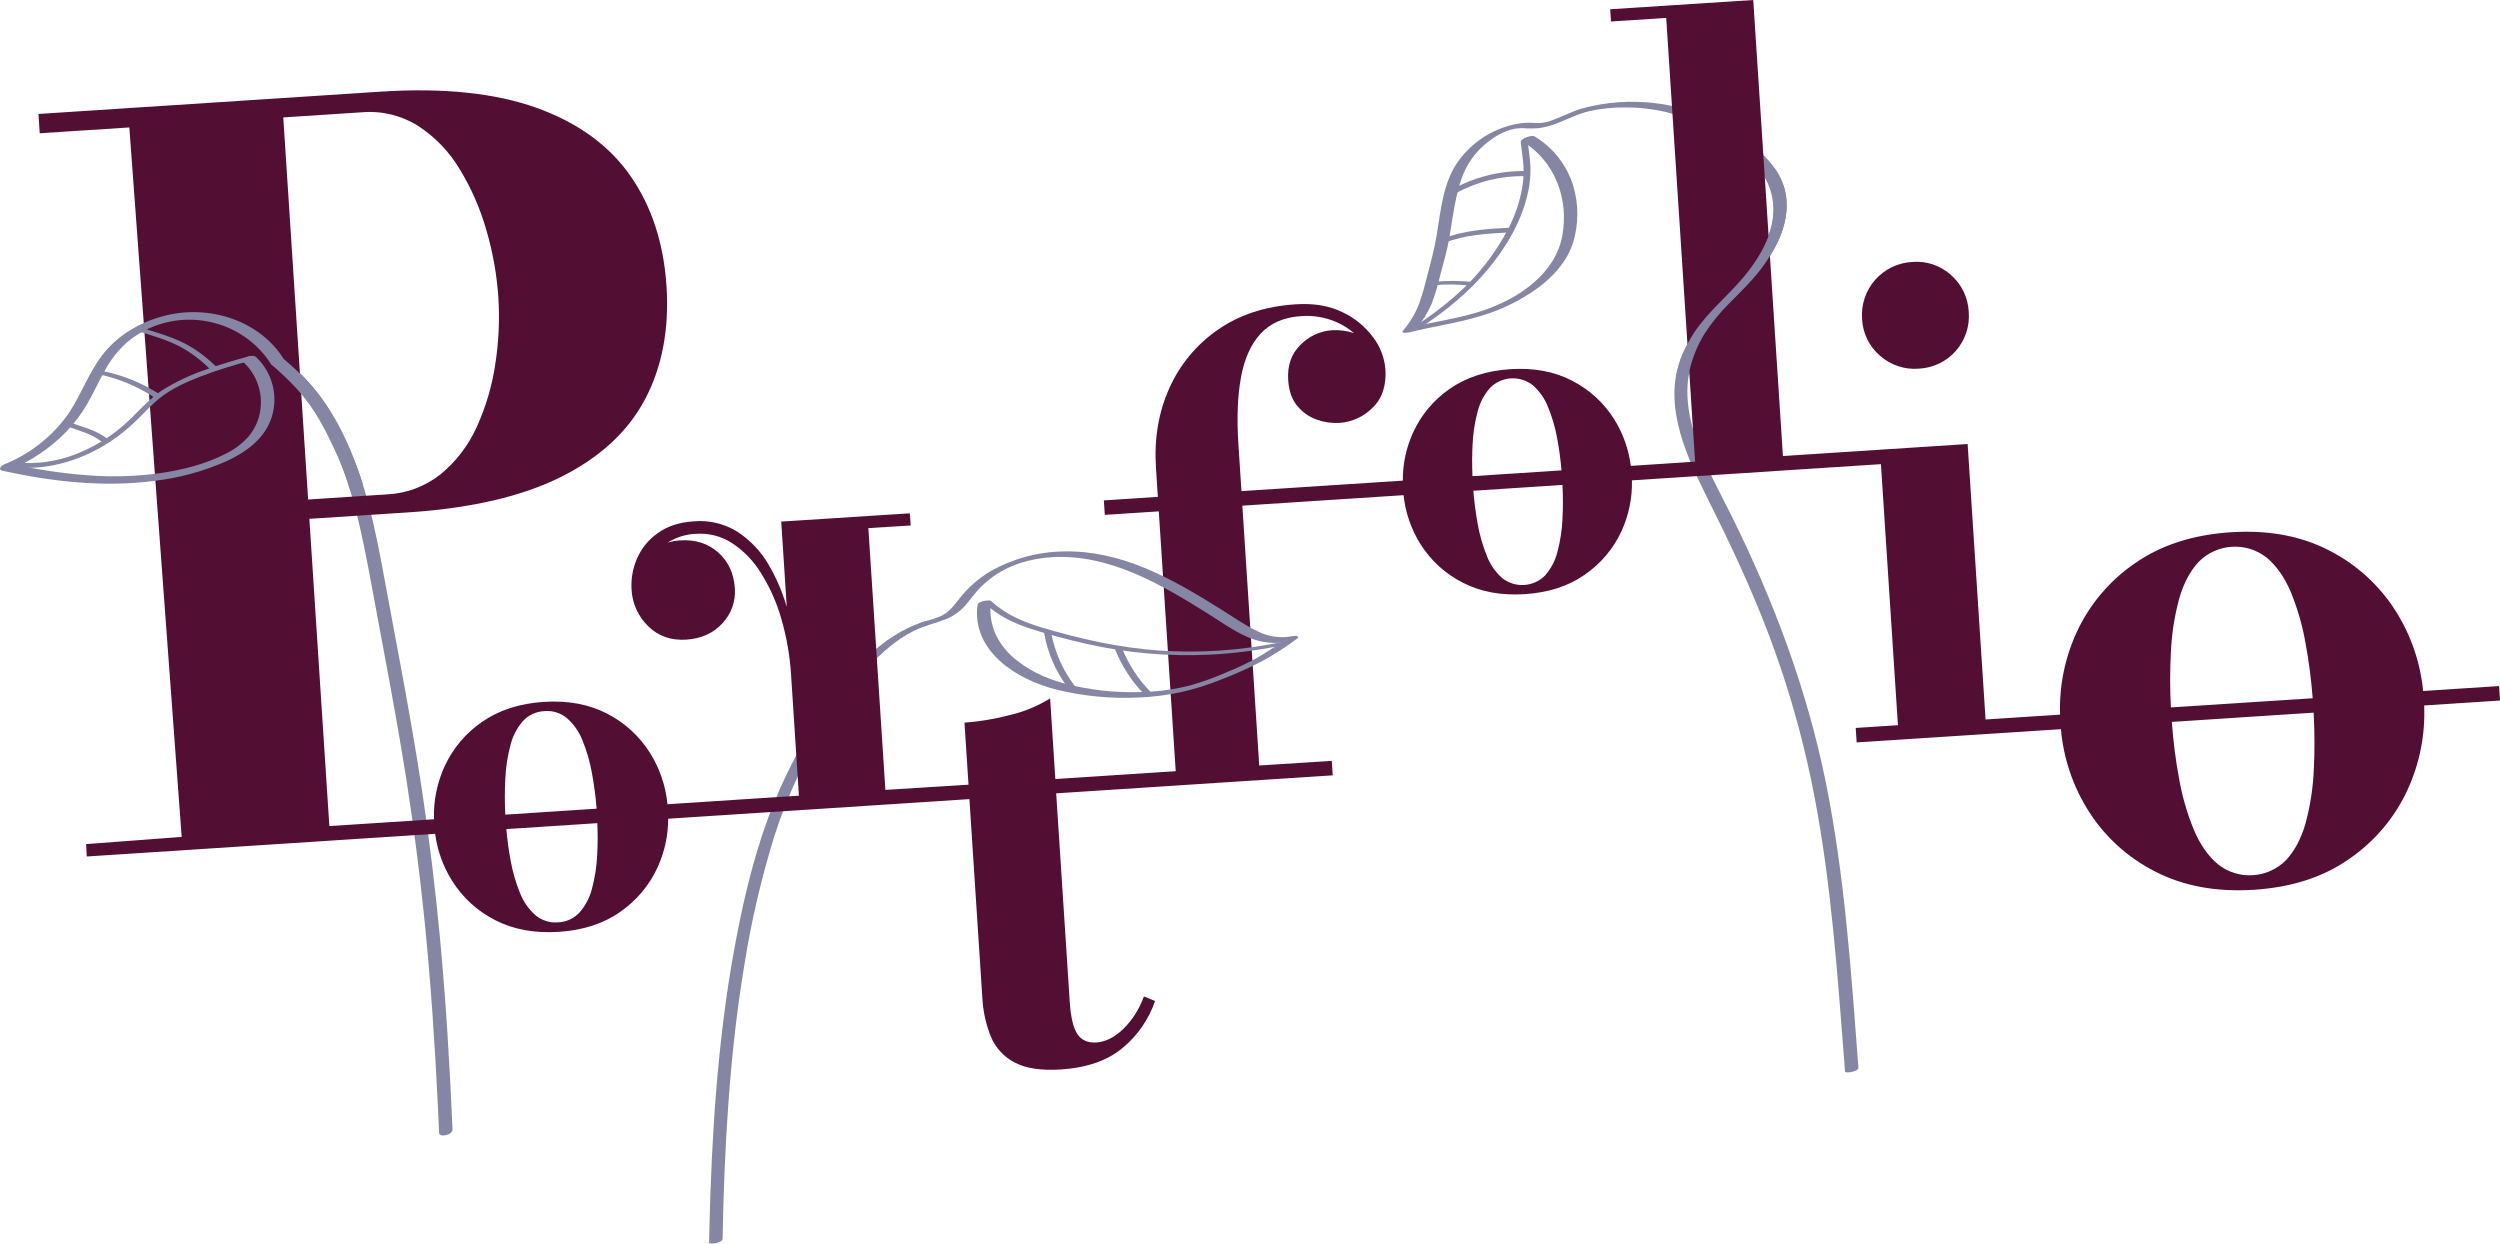
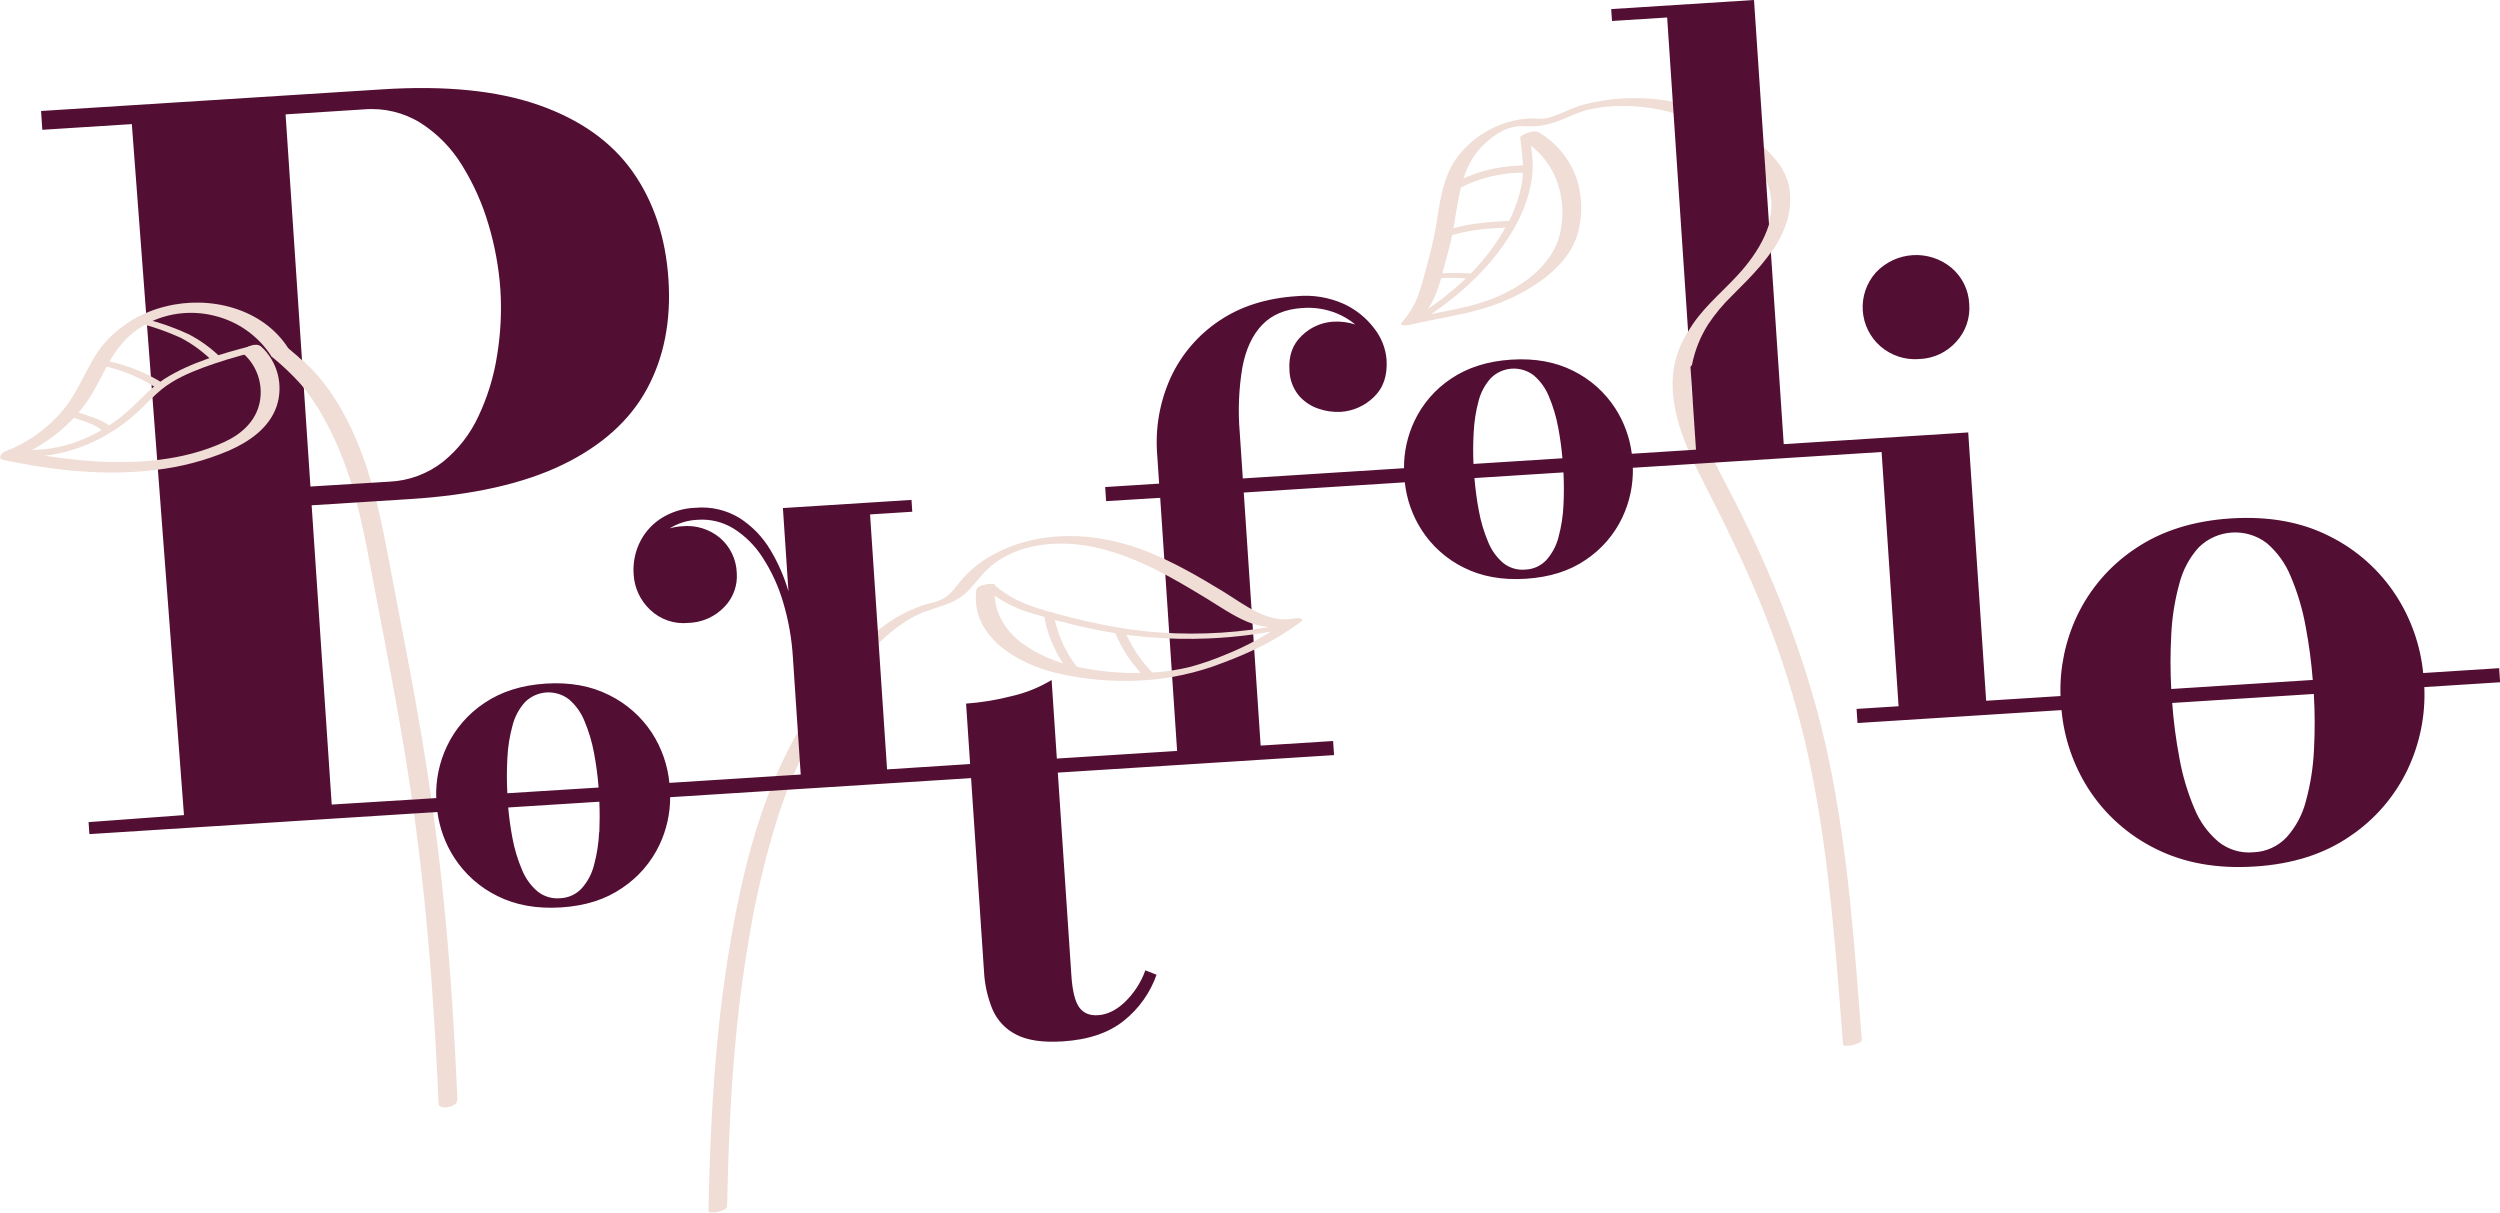
- <svg xmlns="http://www.w3.org/2000/svg" viewBox="0 0 1079.98 537.25">
+ <svg xmlns="http://www.w3.org/2000/svg" viewBox="0 0 773.34 375.05">
  <defs>
-     <style>.cls-1{fill:#8486a3;}.cls-2{fill:#530e33;}</style>
+     <style>.cls-1{fill:#efddd6;}.cls-2{fill:#530e33;}</style>
  </defs>
  <g id="Calque_2" data-name="Calque 2">
    <g id="Ordinateur">
-       <path class="cls-1" d="M196,487.83c-1.18-27.65-2.85-55.28-5.43-82.83q-3-31.81-7.72-63.43c-2.79-18.46-6.07-36.84-9.48-55.19-1.73-9.34-3.49-18.67-5.22-28-2.07-11.15-4-22.32-6.6-33.35-5.52-23.25-14.13-47.27-31.78-64.17a83.15,83.15,0,0,0-6.78-5.79c-1.73-1.34-7,1.18-4.54,3.05,19.38,14.94,29.35,38.27,35.5,61.3,3,11.38,5.16,23,7.3,34.54,1.72,9.38,3.49,18.76,5.24,28.14,3.4,18.23,6.73,36.47,9.6,54.79q4.8,30.63,7.9,61.5c2.65,26.39,4.42,52.87,5.69,79.36q.27,5.82.52,11.64c.1,2.2,5.91.95,5.8-1.55Z" transform="translate(-0.52)" />
-       <path class="cls-1" d="M803.35,461.29c-3.13-41.18-5.88-82.64-14.07-123.2-8.13-40.18-22.51-78.49-40.7-115.16-10-20.14-24.63-44-17-67.28,6.85-20.84,28.37-32.15,37.3-51.88,4.46-9.85,5.14-21-1.06-30.25a48.27,48.27,0,0,0-10.23-10.64A102.87,102.87,0,0,0,745,54.13c-17.88-10.3-40.57-12.74-60.42-7.44-5.21,1.39-9.86,4.12-15,5.78a18.12,18.12,0,0,1-7,.58,30.16,30.16,0,0,0-7.7.65,40.54,40.54,0,0,0-24.26,15.74c-6.72,9.24-7.67,21.31-9.48,32.24-1,5.91-2.51,11.6-4.05,17.38a123.32,123.32,0,0,1-3.62,12.41,40.46,40.46,0,0,1-6.86,11.39c-1.19,1.42,2.37.81,2.86.68,10.35-2.61,21-4,31.18-7.18a81,81,0,0,0,24.53-12.2c6.56-4.92,12.32-11.34,14.87-19.27a42.37,42.37,0,0,0,.06-24.71A37.87,37.87,0,0,0,663.59,59c-1-.61-2.75,0-3.73.32-.3.11-2.6,1.12-1.73,1.66,14.14,8.66,20.27,25,17.26,41-3.09,16.44-18.91,26.92-33.71,32-10.57,3.64-21.79,4.93-32.6,7.66l2.87.68a42.58,42.58,0,0,0,7-11,93.06,93.06,0,0,0,3.66-12.13c1.44-5.44,3-10.8,4-16.35,1-5.9,1.75-11.85,3.06-17.7,1.19-5.33,2.76-10.66,5.77-15.27a36,36,0,0,1,10.2-10.26c3.8-2.52,8.11-4.37,12.73-4.26a43.17,43.17,0,0,0,7,0,36.11,36.11,0,0,0,8.1-2.2c4.67-1.81,9-4.13,14-5.22a68.14,68.14,0,0,1,15.4-1.51,73.14,73.14,0,0,1,43.68,14.21A79.73,79.73,0,0,1,757.87,70c7.74,8,10.65,18.35,7.48,29.09-6.2,21-26.81,32.24-36.64,51-11.21,21.41-.78,44.75,9.08,64.45,9.78,19.54,19.13,39.22,26.85,59.68a420.31,420.31,0,0,1,16.52,54.65c8.78,38.43,12.05,77.85,15.09,117.07q.66,8.46,1.3,16.93c.08,1,5.92,0,5.8-1.56Z" transform="translate(-0.52)" />
-       <path class="cls-1" d="M312.67,535.28c.36-19.46,1.08-38.92,2.48-58.33,1.42-19.85,3.55-39.66,6.8-59.29A397.86,397.86,0,0,1,335.1,361a214.74,214.74,0,0,1,24.24-51.16,167.25,167.25,0,0,1,16.29-21.61c5.65-6.21,12.09-11.93,19.65-15.69a44.77,44.77,0,0,1,5.59-2.32c.53-.19,2.39-.91,1.72-1.71s-3.08.07-3.75.3c-17.08,5.83-29.42,19.58-39.65,33.86a214.75,214.75,0,0,0-26.91,50.86c-6.74,18.36-11.13,37.66-14.63,56.87-3.6,19.75-6,39.71-7.65,59.71-1.64,19.8-2.51,39.66-3,59.52q-.09,3.58-.15,7.17c0,1,5.76.18,5.79-1.55Z" transform="translate(-0.52)" />
-       <path class="cls-2" d="M1047.3,298.51a78.94,78.94,0,0,0-11.69-34.29,73.4,73.4,0,0,0-28.86-26.4q-18.24-9.47-42.52-7.89-24.45,1.59-41.37,13.35a73.29,73.29,0,0,0-25.27,29.92,78.78,78.78,0,0,0-7.14,35.52l-32.18,2.09-7.75-119L770.73,197,757.91,0,696.12,4l.34,5.29,23.85-1.55,12.48,191.69L705,201.26a49.55,49.55,0,0,0-7.18-20.19,46.33,46.33,0,0,0-18.14-16.59q-11.47-6-26.75-5t-26,8.4a46,46,0,0,0-15.89,18.81,49.1,49.1,0,0,0-4.51,20.94l-69.71,4.53-1.32-20.27q-1.11-16.94,1.13-29t8.54-18.84q6.31-6.75,17.39-7.49a32.12,32.12,0,0,1,15.1,2.5,30.07,30.07,0,0,1,7.79,4.84,25.78,25.78,0,0,0-9.64-1.24A21,21,0,0,0,562.3,149c-3.93,3.82-5.7,8.9-5.29,15.2q.45,7.07,4,11.25a19.23,19.23,0,0,0,8.49,5.88,24.92,24.92,0,0,0,9.61,1.37,22.2,22.2,0,0,0,14.36-6.56q6.22-6,5.53-16.68a26.29,26.29,0,0,0-5.23-13.66,34.9,34.9,0,0,0-13.29-10.92q-8.52-4.2-20.25-3.42-19.72,1.28-33.63,11a60.57,60.57,0,0,0-20.92,25.2q-7,15.51-5.8,34.32l.82,12.67-23.32,1.52.4,6.25,23.33-1.51,7.31,112.24-52,3.39-2.26-34.83a57.86,57.86,0,0,1-17.36,7.18,106.93,106.93,0,0,1-19.63,3.29l1.74,26.8L383,341.23l-7.36-113.09L393.93,227l-.35-5.25L338,225.32l2.4,36.93a79.38,79.38,0,0,0-7.72-18.1A42.19,42.19,0,0,0,319,229.67a30.45,30.45,0,0,0-18.85-4.45c-6.17.4-11.33,2.08-15.44,5.06a26.19,26.19,0,0,0-9,11,28.78,28.78,0,0,0-2.36,13.38,23.63,23.63,0,0,0,7.17,15.85q6.56,6.45,16.5,5.81,9.79-.65,15.66-7.16a19.79,19.79,0,0,0,5.29-15c-.43-6.55-2.86-11.73-7.28-15.59s-9.88-5.55-16.33-5.13a23.53,23.53,0,0,0-5.47,1,24.55,24.55,0,0,1,12.16-3.82,25.44,25.44,0,0,1,15.57,3.9,41.2,41.2,0,0,1,12.58,12.95,76.29,76.29,0,0,1,8.85,19.86,111.19,111.19,0,0,1,4.22,24.4l3.38,52-56.79,3.69a50.73,50.73,0,0,0-7.52-22.13,47.21,47.21,0,0,0-18.56-17q-11.72-6.09-27.34-5.08t-26.61,8.59A47.1,47.1,0,0,0,192.61,331,50.69,50.69,0,0,0,188,353.92l-45.2,2.94-8.64-132.73,42.54-2.77q40.64-2.64,66-15.25t36.47-33.62q11.08-21,9.28-48.81T272.92,76.06Q259.16,56.25,232.34,46.6t-67.45-7L17.14,49.23l.54,8.34,38.71-2.52L79,361.54l-41.28,3.1L38,370l150.51-9.8a50.36,50.36,0,0,0,7.3,20.28,47,47,0,0,0,18.61,17q11.77,6.09,27.5,5.07t26.45-8.58a47.22,47.22,0,0,0,16.2-19.24,50.43,50.43,0,0,0,4.6-21.05l130.13-8.47,5.58,85.77a52.06,52.06,0,0,0,3.66,16.77,22,22,0,0,0,10.21,11.18q7.17,3.9,20.17,3.06,16.6-1.08,26.44-9.19a45.36,45.36,0,0,0,14.14-20.36l-4.83-2a37.19,37.19,0,0,1-9,14.17q-5.64,5.34-11.52,5.73-5.51.36-8.17-3.57c-1.79-2.62-2.9-7.29-3.34-14l-5.86-90.05,119.47-7.78-.41-6.25-31.34,2-7.3-112.25,69.65-4.53a49.47,49.47,0,0,0,7.31,21.16,46,46,0,0,0,18.19,16.59q11.51,6,26.9,5t25.87-8.4A46.12,46.12,0,0,0,701,229.44a49.6,49.6,0,0,0,4.5-21.93l107.57-7,7.34,112.77-18.24,1.19.41,6.25L890.82,315a79.13,79.13,0,0,0,11.77,35.1,73.18,73.18,0,0,0,28.94,26.39q18.3,9.46,42.75,7.88T1015.42,371a73.32,73.32,0,0,0,25.19-29.91,79.14,79.14,0,0,0,7.13-36.33l32.77-2.14-.41-6.26ZM122.89,50.72l34-2.21a39.16,39.16,0,0,1,24.32,5.93,57.33,57.33,0,0,1,18,18.8,107,107,0,0,1,11.49,26.42,134.86,134.86,0,0,1,5.1,28.76,132,132,0,0,1-1.34,29,100.55,100.55,0,0,1-8,27.05A56.4,56.4,0,0,1,191,204.76a40,40,0,0,1-23.37,8.81l-34,2.22ZM258.51,369.09a69.11,69.11,0,0,1-2.25,14.79,24.68,24.68,0,0,1-5.41,10.32,13.22,13.22,0,0,1-9.17,4.24,13.41,13.41,0,0,1-9.76-3,24.79,24.79,0,0,1-6.7-9.54,67.58,67.58,0,0,1-4.15-14.37q-1.19-6.37-1.81-13.37l39.31-2.56C258.77,360.28,258.74,364.77,258.51,369.09Zm-39.7-17.17a144.11,144.11,0,0,1,0-15.41,67.05,67.05,0,0,1,2.26-14.74,24.77,24.77,0,0,1,5.4-10.33,13.37,13.37,0,0,1,9.29-4.24,13.21,13.21,0,0,1,9.64,3,24.68,24.68,0,0,1,6.7,9.54,68.47,68.47,0,0,1,4.15,14.33,145.48,145.48,0,0,1,2,15.27ZM636.66,192.13a67.39,67.39,0,0,1,2.2-14.42,24.24,24.24,0,0,1,5.3-10.1,13.88,13.88,0,0,1,18.51-1.2,24.29,24.29,0,0,1,6.55,9.32,67.33,67.33,0,0,1,4.06,14c.78,4.25,1.39,8.74,1.79,13.47l-38.45,2.5Q636.3,198.6,636.66,192.13ZM675.51,224a67,67,0,0,1-2.21,14.46,24.21,24.21,0,0,1-5.28,10.1,13.9,13.9,0,0,1-18.51,1.21,24.13,24.13,0,0,1-6.56-9.33,67.3,67.3,0,0,1-4.06-14.06A141.06,141.06,0,0,1,637,212l38.49-2.51A143.73,143.73,0,0,1,675.51,224Zm324.56,108.44a106.79,106.79,0,0,1-3.51,23q-2.82,10-8.41,16.05a22.08,22.08,0,0,1-29.43,1.92q-6.33-5.24-10.42-14.83a105.86,105.86,0,0,1-6.46-22.36,220.44,220.44,0,0,1-3.1-24.36l61.24-4A229.25,229.25,0,0,1,1000.07,332.43ZM938.33,305.6a223.07,223.07,0,0,1,0-23.83,105.75,105.75,0,0,1,3.52-22.91q2.81-10.05,8.4-16.06a22.09,22.09,0,0,1,29.44-1.92q6.32,5.24,10.42,14.83A106.63,106.63,0,0,1,996.52,278a224.94,224.94,0,0,1,3.06,23.64Z" transform="translate(-0.52)" />
-       <path class="cls-2" d="M843.32,118.79a22.1,22.1,0,0,0-16.79-5.62,22.88,22.88,0,0,0-21.6,24.62,22.17,22.17,0,0,0,7.75,15.9,22.5,22.5,0,0,0,16.85,5.56A22.67,22.67,0,0,0,851,134.79,22.51,22.51,0,0,0,843.32,118.79Z" transform="translate(-0.52)" />
-       <path class="cls-1" d="M729.94,162a53.25,53.25,0,0,1,6.9-17.78,76.7,76.7,0,0,1,10.35-12.81c3.56-3.68,7.29-7.2,10.64-11.07a67.4,67.4,0,0,0,11.49-17.78c3-7.06,4.11-14.91,1.71-22.3-.41-1.27-5.88.31-5.51,1.48,4.43,13.64-3.16,27.65-11.74,37.91-6.85,8.18-15.29,14.9-21.27,23.83a53.52,53.52,0,0,0-8,19.48c-.25,1.25,5.16.4,5.43-1Z" transform="translate(-0.52)" />
-       <path class="cls-1" d="M157.25,209.13a134.53,134.53,0,0,0-7.93-19.63c-4.06-8.22-8.33-16.25-14.45-23.15a123.35,123.35,0,0,0-11.44-11,3.66,3.66,0,0,0-3.89-.23c-.69.31-2.53,1.7-1.46,2.63,7,6.09,13.49,12.52,18.5,20.41a122.68,122.68,0,0,1,6.48,11.93c1.38,2.8,2.79,5.58,4,8.44a120.69,120.69,0,0,1,4.37,12.12c.72,2.31,6.5.72,5.79-1.56Z" transform="translate(-0.52)" />
-       <path class="cls-1" d="M123.06,155.07c-5-8.16-13.19-14.17-22.14-17.36a50.54,50.54,0,0,0-30.44-1c-9.89,2.72-19.19,8.25-25.55,16.39-6.64,8.5-9.83,19.09-16.36,27.67A62.6,62.6,0,0,1,2.24,200.65c-1.24.51-2.8,2.25-.64,2.72,21.35,4.68,43.53,7.21,65.31,4.41a109.31,109.31,0,0,0,31.21-8.43c8.67-3.95,17-9.94,19.87-19.44a25.28,25.28,0,0,0-6.84-25.66c-1-.89-2.77-.49-3.83,0-.63.26-2.52,1.4-1.56,2.29a23.57,23.57,0,0,1,7.14,21.17,22.68,22.68,0,0,1-4.79,10.6,32.05,32.05,0,0,1-10.37,7.84c-8.65,4.41-18.47,6.85-28,8.24a145.87,145.87,0,0,1-30.41,1,227.5,227.5,0,0,1-34.14-5.07L4.52,203a70.94,70.94,0,0,0,24.79-16.67,64,64,0,0,0,8.84-11.74c2.68-4.63,4.87-9.52,7.48-14.19a45.4,45.4,0,0,1,9-11.83,40.62,40.62,0,0,1,11.55-7.25,42,42,0,0,1,27.12-1.75,41.3,41.3,0,0,1,24.32,17.76c.63,1,3,.39,3.83,0s2.22-1.2,1.56-2.29Z" transform="translate(-0.52)" />
-       <path class="cls-1" d="M108.2,153.89c-6.37,1.72-12.71,3.58-18.92,5.84a89.15,89.15,0,0,0-18.65,8.82c-6.54,4.29-11.38,10.65-17.32,15.67a70.41,70.41,0,0,1-20,11.95,56,56,0,0,1-25.81,3.62,1.92,1.92,0,0,0-1.89.87c-.28.65.25,1.1.87,1.16,15.72,1.63,31.48-3.65,44.19-12.78a85.06,85.06,0,0,0,9.4-8c3-2.94,5.87-6.13,9.13-8.81C74.39,168,80.73,165.14,87,162.7a207.23,207.23,0,0,1,21.75-6.9c1.78-.48,1.28-2.39-.51-1.91Z" transform="translate(-0.52)" />
-       <path class="cls-1" d="M94.06,158.57a57.2,57.2,0,0,0-13.58-10.13c-5.76-2.9-12-4.76-18.12-6.59a3,3,0,0,0-2,.34c-.28.15-1,.69-.32.88,6.17,1.84,12.41,3.67,18.16,6.62a56,56,0,0,1,13.18,9.92c.6.58,3.29-.49,2.72-1Z" transform="translate(-0.52)" />
-       <path class="cls-1" d="M69.83,170.55a72.11,72.11,0,0,0-25-10.28c-.78-.16-3.37,1.07-1.82,1.39a69.8,69.8,0,0,1,24.11,10,2.2,2.2,0,0,0,1.89-.06c.2-.08,1.33-.67.82-1Z" transform="translate(-0.52)" />
-       <path class="cls-1" d="M46.86,189.49c-4.61-3.53-10.2-4.89-15.56-6.81a2.56,2.56,0,0,0-2.05.29c-.33.19-.93.84-.27,1.07,5.19,1.86,10.72,3.15,15.18,6.56a2,2,0,0,0,1.91,0c.26-.11,1.3-.72.79-1.11Z" transform="translate(-0.52)" />
-       <path class="cls-1" d="M400.87,270.25a94,94,0,0,0,9.15-3.14,21.89,21.89,0,0,0,7.23-5.26c1.91-2.11,3.52-4.46,5.41-6.58a40.87,40.87,0,0,1,5.43-5.09c7.91-6.16,17.32-8.93,27.1-9.49,24.42-1.39,46.79,11.67,66.75,24.16,5.72,3.57,11.31,7.65,17.51,10.35A29.47,29.47,0,0,0,558,277l-1.7-1.24a118.47,118.47,0,0,1-13.11,8.62,123.72,123.72,0,0,1-13,6.12,121.73,121.73,0,0,1-15.69,5.64,91.25,91.25,0,0,1-16.6,2.63,119,119,0,0,1-34-2.61c-8.64-1.91-17.12-5.29-24.09-10.84a31.74,31.74,0,0,1-9.05-11,26.12,26.12,0,0,1-2.17-14.56c.1-.77-5.56-.25-5.79,1.56-2.58,20.08,17,32.27,33.95,36.55a124.21,124.21,0,0,0,35.68,3.46A108.88,108.88,0,0,0,510.72,299a112.46,112.46,0,0,0,17.74-5.61A168.07,168.07,0,0,0,545,286a123.3,123.3,0,0,0,15.73-10c1.72-1.27-.67-1.46-1.7-1.23a23.09,23.09,0,0,1-15.12-2c-5.52-2.6-10.57-6.19-15.73-9.42-10.85-6.8-21.88-13.41-33.77-18.25-11-4.48-22.58-7.17-34.47-6.88a65.69,65.69,0,0,0-31.66,8.64A47.83,47.83,0,0,0,415,258.57c-2,2.53-4,5.27-6.83,6.93s-6.24,2.32-9.33,3.34c-.53.18-2.38.91-1.71,1.7s3.08-.07,3.74-.29Z" transform="translate(-0.52)" />
-       <path class="cls-1" d="M426.15,260.82c5.53,5.17,12.33,8.43,19.48,10.76,7.95,2.6,16.15,4.71,24.3,6.57a197.1,197.1,0,0,0,53.27,4.65,202,202,0,0,0,30-3.77c.41-.08,1.42-.51,1.27-1.08s-1.26-.37-1.64-.3A193.66,193.66,0,0,1,501,281c-17.13-1.2-33.9-5-50.32-9.89-8-2.38-15.7-5.62-21.86-11.38-.72-.67-3.44.42-2.7,1.12Z" transform="translate(-0.52)" />
-       <path class="cls-1" d="M451.61,273.7A55.25,55.25,0,0,0,462,297.31c.55.74,3.36-.23,2.7-1.12a54.32,54.32,0,0,1-10.16-23.26c-.16-.93-3.07-.25-2.9.77Z" transform="translate(-0.52)" />
-       <path class="cls-1" d="M482.3,280.7a59.26,59.26,0,0,0,12.54,19.24c.51.49,3.12-.59,2.74-1a58.68,58.68,0,0,1-12.39-19c-.27-.65-3.09.31-2.89.77Z" transform="translate(-0.52)" />
-       <path class="cls-1" d="M657.46,61.25c.34,3.43.93,6.84,1.17,10.28a41,41,0,0,1-.52,9.52,61.5,61.5,0,0,1-6,17.7A98.84,98.84,0,0,1,629.2,127.8a142.57,142.57,0,0,1-17,12.81c-.47.3-.77.83-.23,1.22a2.23,2.23,0,0,0,2.06-.25c10.79-7,20.86-15.19,29.12-25.09,8.1-9.71,14.92-21.18,17.52-33.67a44.47,44.47,0,0,0,1-10.42c-.13-4-.86-8-1.25-11.93-.11-1-3-.39-2.9.78Z" transform="translate(-0.52)" />
-       <path class="cls-1" d="M659.73,73.91a62.62,62.62,0,0,0-31.55,7.76c-1.72,1-.17,2.61,1.31,1.79a59.4,59.4,0,0,1,30-7.35c1.69,0,2.2-2.16.24-2.2Z" transform="translate(-0.52)" />
-       <path class="cls-1" d="M652.78,98.35c-10.07.52-20.26,1.18-29.71,5-.53.22-1.09.88-.69,1.44s1.41.41,2,.19c8.92-3.6,18.67-4.08,28.16-4.57,1.61-.09,2.26-2.15.28-2.05Z" transform="translate(-0.52)" />
-       <path class="cls-1" d="M636.78,121.8a87.11,87.11,0,0,0-16.78-.06c-.49,0-1.54.35-1.65.94s.87.59,1.23.55a80.14,80.14,0,0,1,15.41.07,2.75,2.75,0,0,0,2-.55c.4-.36.38-.88-.26-1Z" transform="translate(-0.52)" />
+       <path class="cls-1" d="M142.09,340c-.85-19.32-2-38.63-3.89-57.88q-2.14-22.23-5.55-44.3c-2-12.9-4.35-25.74-6.8-38.57q-1.86-9.77-3.73-19.52c-1.49-7.81-2.87-15.64-4.76-23.37-4-16.19-10.22-32.85-22.67-44.49a60.79,60.79,0,0,0-5-4.18c-1.75-1.32-7,1.21-4.55,3,13.63,10.25,20.77,26.36,25.17,42.37,2.18,7.89,3.7,15.93,5.22,24,1.24,6.59,2.51,13.17,3.77,19.75,2.43,12.69,4.8,25.38,6.86,38.14q3.47,21.45,5.68,43.09c1.9,18.44,3.17,36.94,4.08,55.45q.2,4,.37,8c.06,1.33,2.58,1.13,3.35.92,1.21-.32,2.51-1.1,2.45-2.47Z" transform="translate(-0.6)" />
+       <path class="cls-1" d="M576.51,321.48c-2.25-28.86-4.22-57.93-10.15-86.32S550,180,536.85,154.3C529.8,140.52,519.65,124,525.34,108c2.53-7.12,7.8-12.73,12.94-18.09,5.33-5.55,10.76-11.18,13.89-18.33,3-6.73,3.22-14.28-1-20.51a34.49,34.49,0,0,0-7.73-7.76,71.84,71.84,0,0,0-9-6c-13.08-7.21-29.38-8.72-43.75-5-3.78,1-7.16,2.94-10.86,4.09a11.47,11.47,0,0,1-4.21.26,23.72,23.72,0,0,0-5.76.45,30.55,30.55,0,0,0-18.32,11.3c-4.8,6.3-5.59,14.6-6.84,22.16a126.81,126.81,0,0,1-3,12.64,84.43,84.43,0,0,1-2.59,8.66,27.93,27.93,0,0,1-4.84,7.85c-1.21,1.41,2.39.8,2.87.68,7.43-1.83,15.07-2.79,22.4-5a60.31,60.31,0,0,0,17.87-8.63c4.79-3.49,9.08-8,11-13.74a29,29,0,0,0,.1-17.12,26.59,26.59,0,0,0-12-15c-1-.6-2.74,0-3.73.32-.3.11-2.61,1.13-1.73,1.65a25.83,25.83,0,0,1,10.84,12.29,28.67,28.67,0,0,1,1.43,16.41C481,82.83,470,89.83,459.83,93.28c-7.51,2.54-15.5,3.41-23.18,5.3l2.87.68a30.08,30.08,0,0,0,5.05-7.8A65.54,65.54,0,0,0,447.19,83c1.07-4,2.23-7.87,2.95-11.93s1.25-8.27,2.22-12.33a30.55,30.55,0,0,1,4.15-10.36,24.79,24.79,0,0,1,7.31-7A14,14,0,0,1,471.05,39a44.29,44.29,0,0,0,5.76-.06,29.18,29.18,0,0,0,6-1.58c3.25-1.2,6.3-2.84,9.71-3.58a47.76,47.76,0,0,1,10.39-1,56.16,56.16,0,0,1,21.6,4.36,53.66,53.66,0,0,1,9.32,5.24,59.47,59.47,0,0,1,8.21,6.45c5.45,5.32,7.86,12.38,5.81,19.84-4.11,15-19,22.79-26.21,35.87-8.12,14.72-1.1,30.86,5.86,44.49s13.82,27.51,19.42,41.9a286,286,0,0,1,12,38.34c6.34,26.92,8.7,54.57,10.89,82.07q.47,5.86.92,11.74c.08,1.06,5.92,0,5.8-1.55Z" transform="translate(-0.6)" />
+       <path class="cls-1" d="M225.53,373.08c.52-27.49,2-55.07,6.66-82.2a271.76,271.76,0,0,1,9.35-39.19,147.49,147.49,0,0,1,17.24-35.54,110.54,110.54,0,0,1,13-16.54c4.63-4.71,10-8.81,16.29-10.92.53-.18,2.39-.91,1.71-1.7s-3.08.07-3.74.29c-12.25,4.1-21.21,13.58-28.69,23.71A147.87,147.87,0,0,0,238,246.48c-4.82,12.73-8,26.16-10.49,39.53A419.74,419.74,0,0,0,222,327.83c-1.32,15.56-1.95,31.18-2.25,46.8,0,1,5.76.18,5.8-1.55Z" transform="translate(-0.6)" />
+       <path class="cls-2" d="M750.18,208.19a54,54,0,0,0-8.36-23.92,52.09,52.09,0,0,0-20.64-18.41q-13-6.6-30.42-5.5t-29.59,9.31a51.55,51.55,0,0,0-18.08,20.87,53.81,53.81,0,0,0-5.1,24.77l-23,1.46-5.55-83-57.07,3.62L543.18,0,499,2.81l.25,3.68,17.06-1.08,8.92,133.69-19.85,1.26a33.89,33.89,0,0,0-5.13-14.07,32.8,32.8,0,0,0-13-11.58q-8.21-4.15-19.13-3.46t-18.61,5.86a32.24,32.24,0,0,0-11.37,13.12,33.57,33.57,0,0,0-3.23,14.6L385.05,148l-.95-14.14a81,81,0,0,1,.81-20.22q1.59-8.42,6.11-13.14c3-3.14,7.16-4.89,12.44-5.22A23.42,23.42,0,0,1,414.26,97a21.45,21.45,0,0,1,5.57,3.38,18.52,18.52,0,0,0-6.89-.87,15.21,15.21,0,0,0-9.68,4.36q-4.22,4-3.79,10.6a12.91,12.91,0,0,0,2.87,7.84,13.66,13.66,0,0,0,6.07,4.1,18.14,18.14,0,0,0,6.87,1,16.12,16.12,0,0,0,10.28-4.57q4.44-4.2,3.95-11.64a18,18,0,0,0-3.74-9.52A24.85,24.85,0,0,0,416.26,94a28.87,28.87,0,0,0-14.48-2.39q-14.11.9-24.06,7.64a42.49,42.49,0,0,0-15,17.58,48.31,48.31,0,0,0-4.15,23.93l.59,8.84-16.69,1.06.29,4.36L359.49,154l5.23,78.29-37.2,2.36-1.62-24.3a41.68,41.68,0,0,1-12.41,5,78.68,78.68,0,0,1-14.05,2.3l1.25,18.69L275,238l-5.26-78.87,13.06-.83-.24-3.66-39.78,2.52,1.72,25.76A55,55,0,0,0,239,170.27a29.82,29.82,0,0,0-9.75-10.1,22.32,22.32,0,0,0-13.48-3.1,21.12,21.12,0,0,0-11.05,3.53,18.43,18.43,0,0,0-6.44,7.65,19.45,19.45,0,0,0-1.68,9.33,16.3,16.3,0,0,0,5.12,11.06,14.91,14.91,0,0,0,11.8,4.05,16,16,0,0,0,11.2-5,13.58,13.58,0,0,0,3.79-10.45,14.94,14.94,0,0,0-5.21-10.87,15.79,15.79,0,0,0-11.68-3.58,17,17,0,0,0-3.91.67,17.88,17.88,0,0,1,8.7-2.67,18.61,18.61,0,0,1,11.13,2.72,29,29,0,0,1,9,9,52.68,52.68,0,0,1,6.33,13.84,75.51,75.51,0,0,1,3,17l2.42,36.24-40.62,2.58a34.82,34.82,0,0,0-5.38-15.43A33.42,33.42,0,0,0,189,215q-8.39-4.24-19.55-3.54t-19,6a33,33,0,0,0-11.62,13.42,34.59,34.59,0,0,0-3.29,16l-32.33,2L97,156.31l30.43-1.93q29.07-1.84,47.21-10.63t26.09-23.45q7.94-14.65,6.64-34T196.26,53.05q-9.82-13.83-29-20.55T119,27.63L13.3,34.33l.39,5.82,27.69-1.76L57.51,252.14,28,254.31l.25,3.71,107.66-6.84a34.5,34.5,0,0,0,5.22,14.15,33.35,33.35,0,0,0,13.31,11.83q8.41,4.24,19.67,3.54t18.92-6a33.1,33.1,0,0,0,11.59-13.41,34.45,34.45,0,0,0,3.29-14.69l93.08-5.9,4,59.81a35.57,35.57,0,0,0,2.61,11.7,15.58,15.58,0,0,0,7.3,7.8c3.43,1.81,8.24,2.53,14.43,2.13q11.9-.75,18.92-6.4a31.56,31.56,0,0,0,10.11-14.21l-3.46-1.37a25.71,25.71,0,0,1-6.41,9.88q-4,3.74-8.24,4c-2.62.16-4.57-.66-5.85-2.49s-2.07-5.08-2.38-9.75L327.82,239l85.45-5.42-.29-4.36-22.42,1.42-5.22-78.28,49.82-3.16A34,34,0,0,0,440.39,164a32.69,32.69,0,0,0,13,11.57q8.22,4.16,19.23,3.46t18.51-5.86A32.41,32.41,0,0,0,502.48,160a34,34,0,0,0,3.22-15.3l76.95-4.88,5.25,78.65-13,.82.29,4.37,63.11-4a54.38,54.38,0,0,0,8.42,24.49,52.1,52.1,0,0,0,20.7,18.4q13.1,6.6,30.59,5.5t29.42-9.31a51.53,51.53,0,0,0,18-20.86,54,54,0,0,0,5.1-25.34l23.44-1.49-.29-4.36ZM88.94,35.38l24.32-1.55A28.6,28.6,0,0,1,130.66,38a40.66,40.66,0,0,1,12.86,13.12,74.26,74.26,0,0,1,8.22,18.42,93,93,0,0,1,3.65,20.06,90.46,90.46,0,0,1-1,20.2,68.74,68.74,0,0,1-5.74,18.86,39.36,39.36,0,0,1-11,14.18A29,29,0,0,1,121,149L96.63,150.5Zm97,222a47.76,47.76,0,0,1-1.61,10.31,17.19,17.19,0,0,1-3.87,7.21,9.58,9.58,0,0,1-6.57,2.95,9.74,9.74,0,0,1-7-2.09,17.31,17.31,0,0,1-4.8-6.66,46.62,46.62,0,0,1-3-10q-.84-4.44-1.29-9.32L186,248C186.14,251.26,186.12,254.4,186,257.41Zm-28.4-12a98.77,98.77,0,0,1,0-10.74,46,46,0,0,1,1.62-10.28,17,17,0,0,1,3.87-7.2,10.34,10.34,0,0,1,13.53-.86,17.2,17.2,0,0,1,4.8,6.65,47.43,47.43,0,0,1,3,10,100.84,100.84,0,0,1,1.41,10.66ZM456.45,134A46,46,0,0,1,458,123.94a16.81,16.81,0,0,1,3.79-7,10.1,10.1,0,0,1,13.24-.84,16.93,16.93,0,0,1,4.69,6.5,46.29,46.29,0,0,1,2.91,9.77c.56,3,1,6.09,1.28,9.39l-27.51,1.75A93.35,93.35,0,0,1,456.45,134Zm27.79,22.22a45.43,45.43,0,0,1-1.58,10.09,16.84,16.84,0,0,1-3.78,7,9.33,9.33,0,0,1-6.42,2.88,9.49,9.49,0,0,1-6.82-2,16.79,16.79,0,0,1-4.69-6.51,45.65,45.65,0,0,1-2.91-9.8,97.68,97.68,0,0,1-1.34-10l27.53-1.75A97.83,97.83,0,0,1,484.24,156.21ZM716.4,231.85a72.73,72.73,0,0,1-2.51,16,26.6,26.6,0,0,1-6,11.19,14.84,14.84,0,0,1-10.22,4.6,15.07,15.07,0,0,1-10.84-3.26,26.64,26.64,0,0,1-7.45-10.34,71.91,71.91,0,0,1-4.62-15.59,150.25,150.25,0,0,1-2.22-17l43.81-2.78A153.31,153.31,0,0,1,716.4,231.85Zm-44.16-18.72a153.73,153.73,0,0,1,0-16.62,71.93,71.93,0,0,1,2.52-16,26.38,26.38,0,0,1,6-11.2,16.08,16.08,0,0,1,21-1.33,26.74,26.74,0,0,1,7.45,10.34,72.4,72.4,0,0,1,4.62,15.53,153.62,153.62,0,0,1,2.19,16.48Z" transform="translate(-0.6)" />
+       <path class="cls-2" d="M604.28,82.85a17.1,17.1,0,0,0-23.44,1.48,16.09,16.09,0,0,0,1.52,22.86,16.31,16.31,0,0,0,12,3.87,16,16,0,0,0,11.39-5.36,15.3,15.3,0,0,0,4-11.7A15.57,15.57,0,0,0,604.28,82.85Z" transform="translate(-0.6)" />
+       <path class="cls-1" d="M524,112.82a36.61,36.61,0,0,1,4.95-12.42,53.87,53.87,0,0,1,7.43-8.94c6.08-6.12,12.38-12.09,15.83-20.19,2.09-4.92,2.88-10.38,1.19-15.53-.42-1.28-5.89.32-5.51,1.47,3.16,9.59-2.33,19.35-8.46,26.45-4.92,5.68-10.89,10.33-15.16,16.57a36.89,36.89,0,0,0-5.71,13.56c-.25,1.23,5.16.4,5.44-1Z" transform="translate(-0.6)" />
+       <path class="cls-1" d="M114.35,145.62a108.69,108.69,0,0,0-8.12-18.46,58.08,58.08,0,0,0-7-10.42A78.56,78.56,0,0,0,90.09,108a3.67,3.67,0,0,0-3.88-.23c-.68.3-2.55,1.71-1.47,2.63a80,80,0,0,1,9,8.56,58,58,0,0,1,6.93,10.2,102.91,102.91,0,0,1,7.89,18c.74,2.32,6.52.72,5.79-1.55Z" transform="translate(-0.6)" />
+       <path class="cls-1" d="M89.83,107.81c-7.89-12.46-24.39-16.5-38.06-13A36.66,36.66,0,0,0,33.14,105.9c-5.09,5.85-7.38,13.5-12,19.66a43.62,43.62,0,0,1-18.78,14c-1.24.49-2.81,2.26-.64,2.72,15.38,3.28,31.32,5,47,3.09a81.71,81.71,0,0,0,22.75-6c6.28-2.77,12.43-7,14.72-13.74a17.58,17.58,0,0,0-4.84-18.46c-1-.88-2.75-.5-3.83,0-.61.26-2.53,1.4-1.55,2.29a16,16,0,0,1,5,14.83c-1.17,6-5.66,10-11,12.44-12.59,5.82-27.12,6.83-40.78,5.93A167.36,167.36,0,0,1,5.24,139.2l-.64,2.72a51.92,51.92,0,0,0,17.84-11.61,45,45,0,0,0,6.39-8.1c1.94-3.19,3.51-6.59,5.34-9.84A32.4,32.4,0,0,1,40.51,104a27.94,27.94,0,0,1,7.92-5,29.5,29.5,0,0,1,18.74-1.26,29.06,29.06,0,0,1,17.27,12.29c1,1.59,6.65-.27,5.39-2.25Z" transform="translate(-0.6)" />
+       <path class="cls-1" d="M78.36,107c-9.18,2.41-18.78,5.09-26.88,10.2-4.62,2.92-8.07,7.27-12.22,10.75a49.89,49.89,0,0,1-14.42,8.51A40.67,40.67,0,0,1,6.54,139a1.93,1.93,0,0,0-1.9.87c-.27.65.25,1.1.87,1.17,11.31,1.12,22.63-2.5,31.88-8.94A59.84,59.84,0,0,0,44,126.68c2.2-2.08,4.27-4.34,6.62-6.25,3.71-3,8.24-5,12.67-6.67A147.13,147.13,0,0,1,78.88,109c1.78-.47,1.27-2.38-.52-1.91Z" transform="translate(-0.6)" />
+       <path class="cls-1" d="M68.71,110.43a40.8,40.8,0,0,0-9.67-7A76.29,76.29,0,0,0,46,98.75a2.89,2.89,0,0,0-2,.33c-.28.16-1,.7-.33.89a77.75,77.75,0,0,1,12.7,4.46,40.09,40.09,0,0,1,9.67,7c.61.58,3.29-.5,2.72-1Z" transform="translate(-0.6)" />
+       <path class="cls-1" d="M51.38,118.78a52.7,52.7,0,0,0-18-7.21,2.78,2.78,0,0,0-2,.54c-.46.39-.36.73.22.85a50.18,50.18,0,0,1,17.13,6.89,2.24,2.24,0,0,0,1.89-.06c.19-.08,1.33-.68.82-1Z" transform="translate(-0.6)" />
+       <path class="cls-1" d="M34.94,132c-3.33-2.48-7.33-3.44-11.18-4.78a2.52,2.52,0,0,0-2.05.29c-.33.19-.94.84-.27,1.07,3.68,1.28,7.63,2.16,10.8,4.54a2.1,2.1,0,0,0,1.92,0c.25-.11,1.3-.73.78-1.12Z" transform="translate(-0.6)" />
+       <path class="cls-1" d="M288.08,188.69c4.25-1.37,8.52-2.43,11.77-5.71,2.67-2.71,4.71-5.86,7.75-8.24,5.54-4.33,12-6.16,18.82-6.52,17.33-.91,33.3,8.31,47.57,17,4,2.46,8,5.23,12.35,7.08A22.5,22.5,0,0,0,400,193.51l-1.7-1.24a85.08,85.08,0,0,1-18.3,10.1,87.76,87.76,0,0,1-10.88,3.83A63.75,63.75,0,0,1,357.71,208a86.29,86.29,0,0,1-24.25-1.8,42.19,42.19,0,0,1-17.1-7.53c-5.57-4.34-8.88-10.56-7.95-17.72.1-.77-5.57-.25-5.8,1.55-1.85,14.37,12.66,22.78,24.69,25.67a92.93,92.93,0,0,0,25.75,2.36,82.12,82.12,0,0,0,26.34-5.69,124.19,124.19,0,0,0,11.89-5.18,89.89,89.89,0,0,0,11.47-7.13c1.75-1.26-.69-1.45-1.7-1.23-8.24,1.75-15.58-4.36-22.17-8.38-7.72-4.71-15.59-9.24-24-12.53-15.4-6-33.32-6.75-48,1.69a34.25,34.25,0,0,0-9.5,8.11c-1.4,1.73-2.8,3.69-4.74,4.84s-4.39,1.58-6.53,2.27c-.53.17-2.39.92-1.71,1.7s3.07-.08,3.74-.29Z" transform="translate(-0.6)" />
+       <path class="cls-1" d="M305.49,182.07a37.34,37.34,0,0,0,14.08,7.58c5.58,1.77,11.32,3.21,17,4.49a144.58,144.58,0,0,0,38.19,3.34,145.78,145.78,0,0,0,21.63-2.59c.49-.09,1.57-.33,1.65-1s-.84-.66-1.24-.58a142.49,142.49,0,0,1-37.1,2.37c-12.17-.81-24.08-3.45-35.78-6.82-5.74-1.65-11.3-3.89-15.77-8-.73-.66-3.44.44-2.69,1.12Z" transform="translate(-0.6)" />
+       <path class="cls-1" d="M323.67,191a38.15,38.15,0,0,0,7.44,16.52c.56.74,3.36-.24,2.69-1.12a37.27,37.27,0,0,1-7.23-16.17c-.16-.93-3.08-.24-2.9.77Z" transform="translate(-0.6)" />
+       <path class="cls-1" d="M345.62,195.89a41.42,41.42,0,0,0,9,13.44c.36.34,1.48-.06,1.86-.2.21-.07,1.23-.44.88-.77a40.75,40.75,0,0,1-8.83-13.25c-.29-.65-3.1.32-2.9.78Z" transform="translate(-0.6)" />
+       <path class="cls-1" d="M470.91,42.84c.48,4.62,1.26,9,.48,13.66A41.77,41.77,0,0,1,467.07,69a69.08,69.08,0,0,1-16.4,20.18,100.06,100.06,0,0,1-12,8.79c-.48.3-.77.83-.24,1.21s1.57.06,2.06-.24A91.28,91.28,0,0,0,461.42,81.3c5.75-6.76,10.66-14.71,12.56-23.47a30,30,0,0,0,.73-7.5c-.1-2.77-.62-5.51-.9-8.27-.1-1-3-.39-2.9.78Z" transform="translate(-0.6)" />
+       <path class="cls-1" d="M473,51.21a46.38,46.38,0,0,0-22.79,5.48c-1.73.93-.18,2.59,1.3,1.79a42.88,42.88,0,0,1,21.25-5.06,1.64,1.64,0,0,0,1.59-1.2c.07-.78-.76-1-1.35-1Z" transform="translate(-0.6)" />
+       <path class="cls-1" d="M468,68.29c-7.28.36-14.61.85-21.47,3.54-.53.21-1.09.88-.7,1.44s1.41.4,2,.19c6.33-2.49,13.23-2.8,19.93-3.13.61,0,1.53-.45,1.61-1.15s-.78-.92-1.33-.89Z" transform="translate(-0.6)" />
+       <path class="cls-1" d="M456.79,84.72a64.47,64.47,0,0,0-12.19,0c-.5,0-1.55.35-1.66.94s.88.58,1.23.55a57.62,57.62,0,0,1,10.83,0,2.78,2.78,0,0,0,2.05-.55c.41-.36.37-.88-.26-1Z" transform="translate(-0.6)" />
    </g>
  </g>
</svg>
